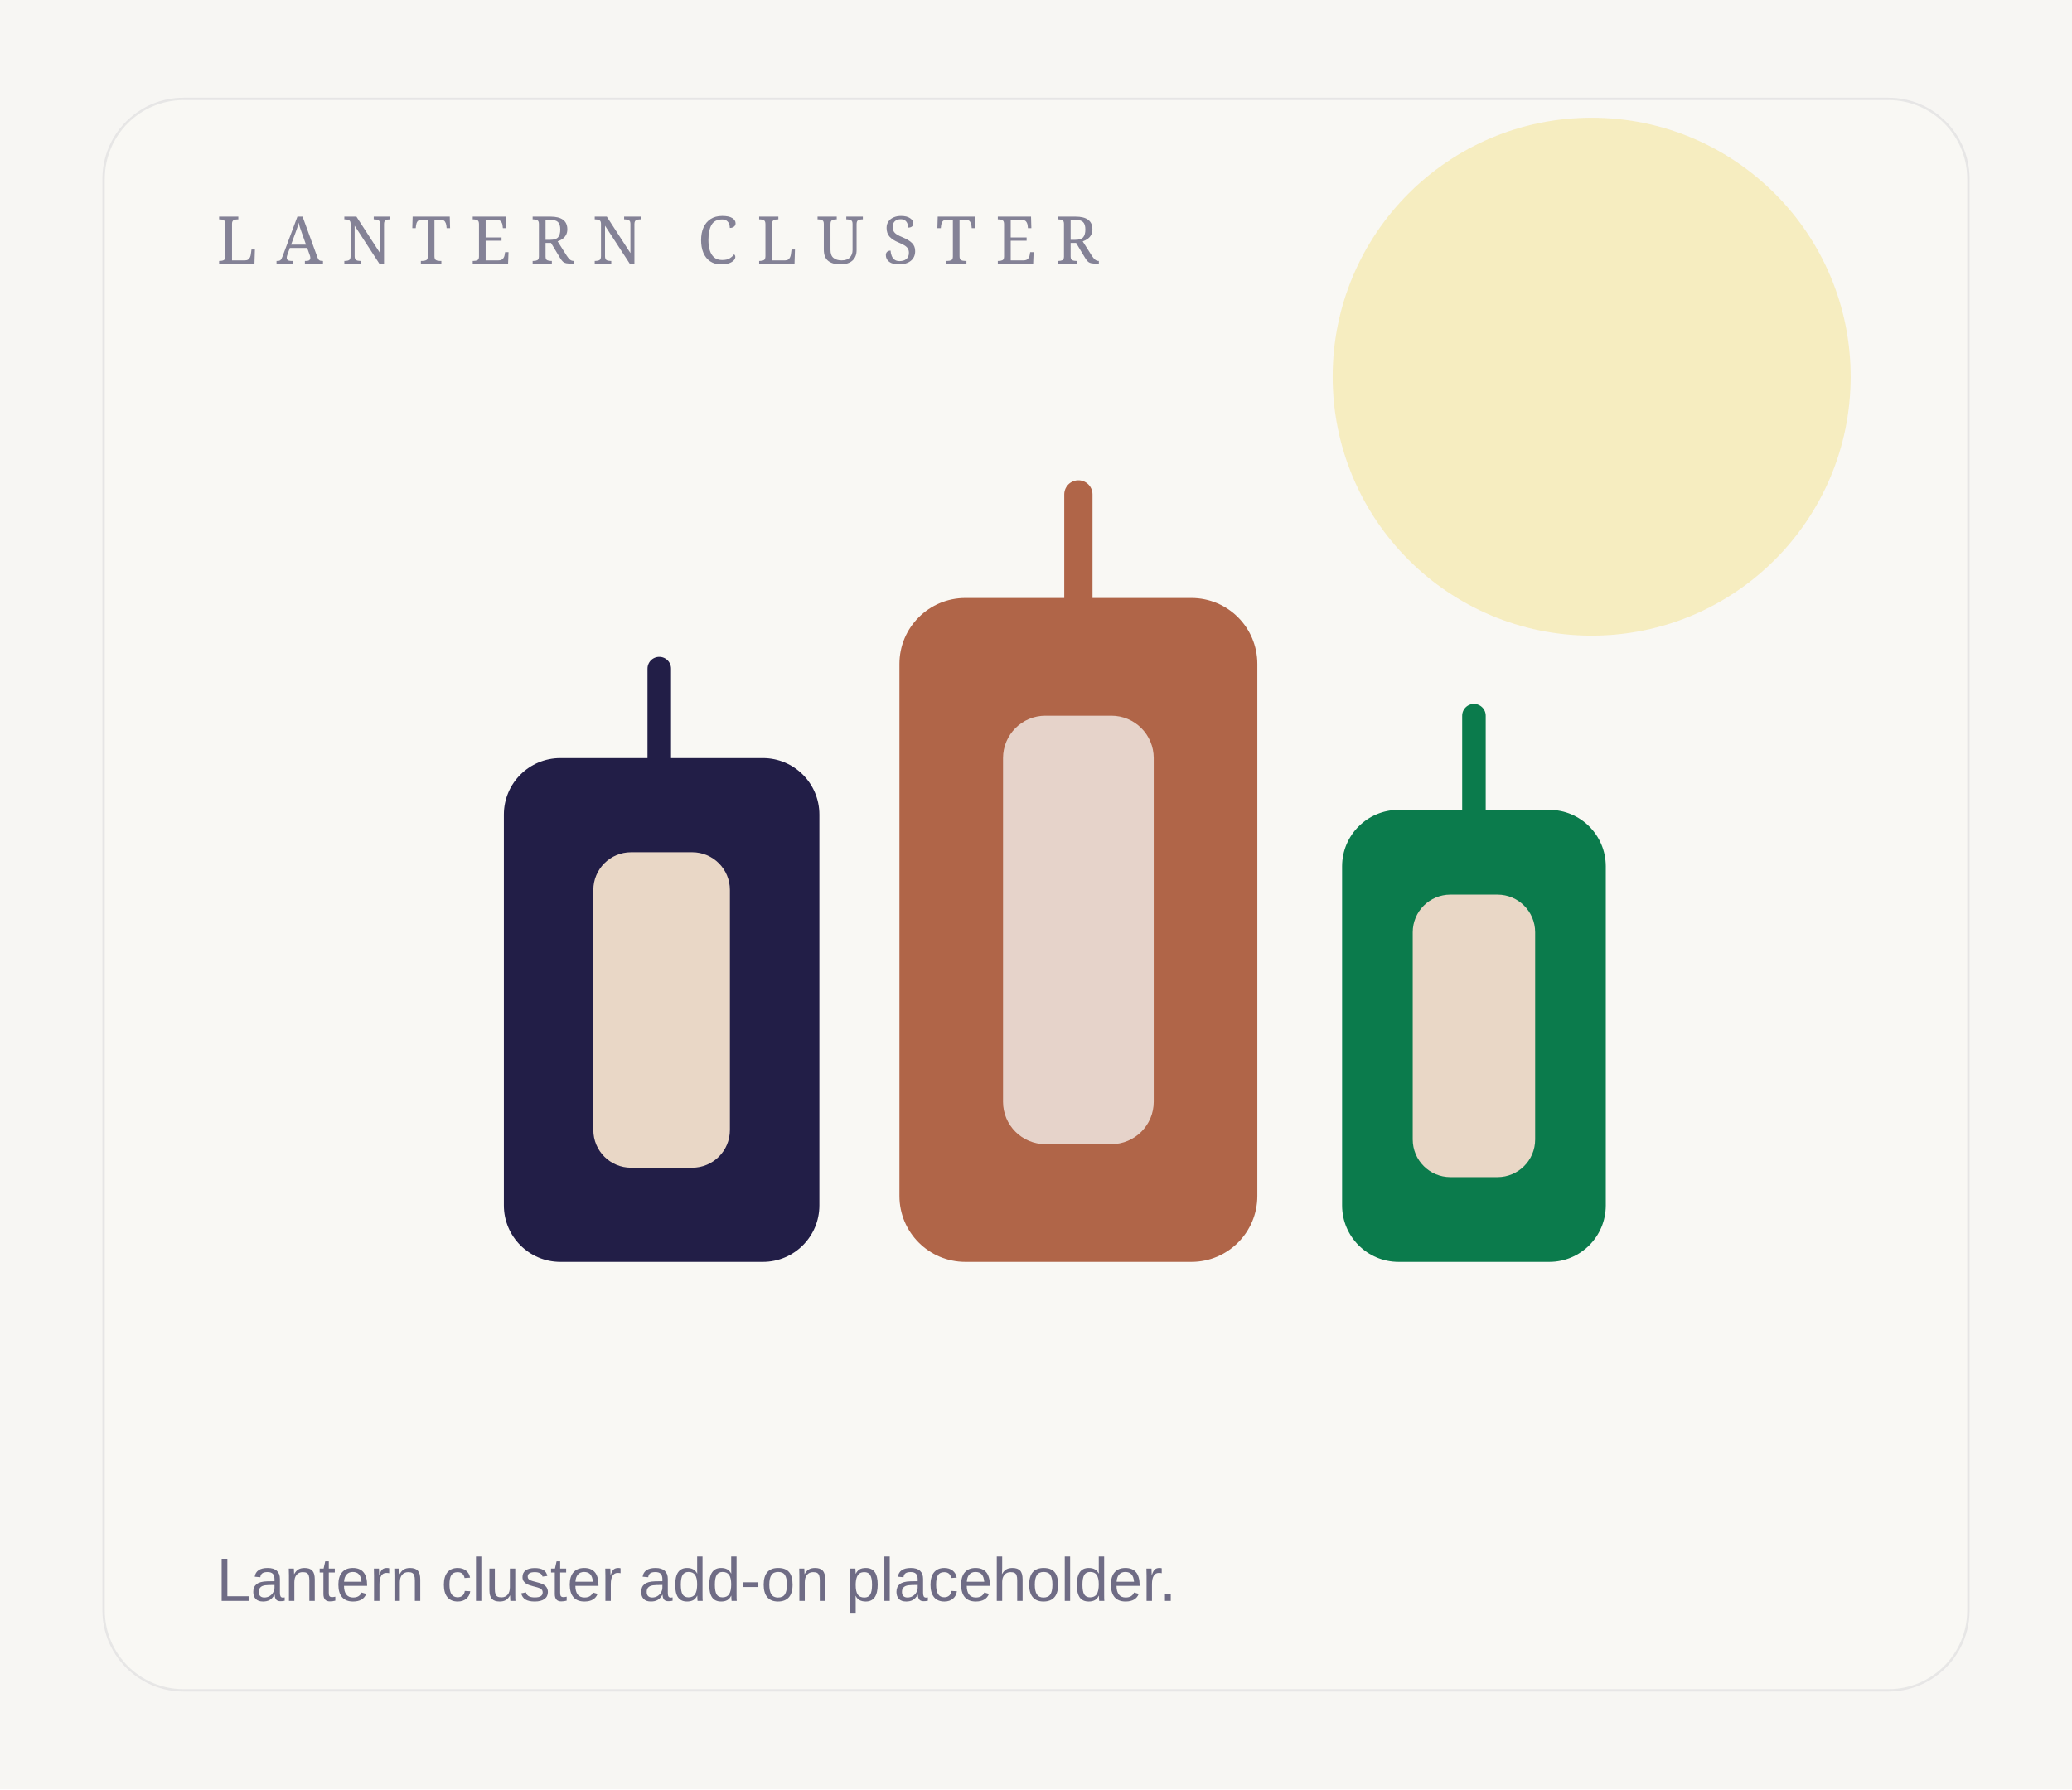
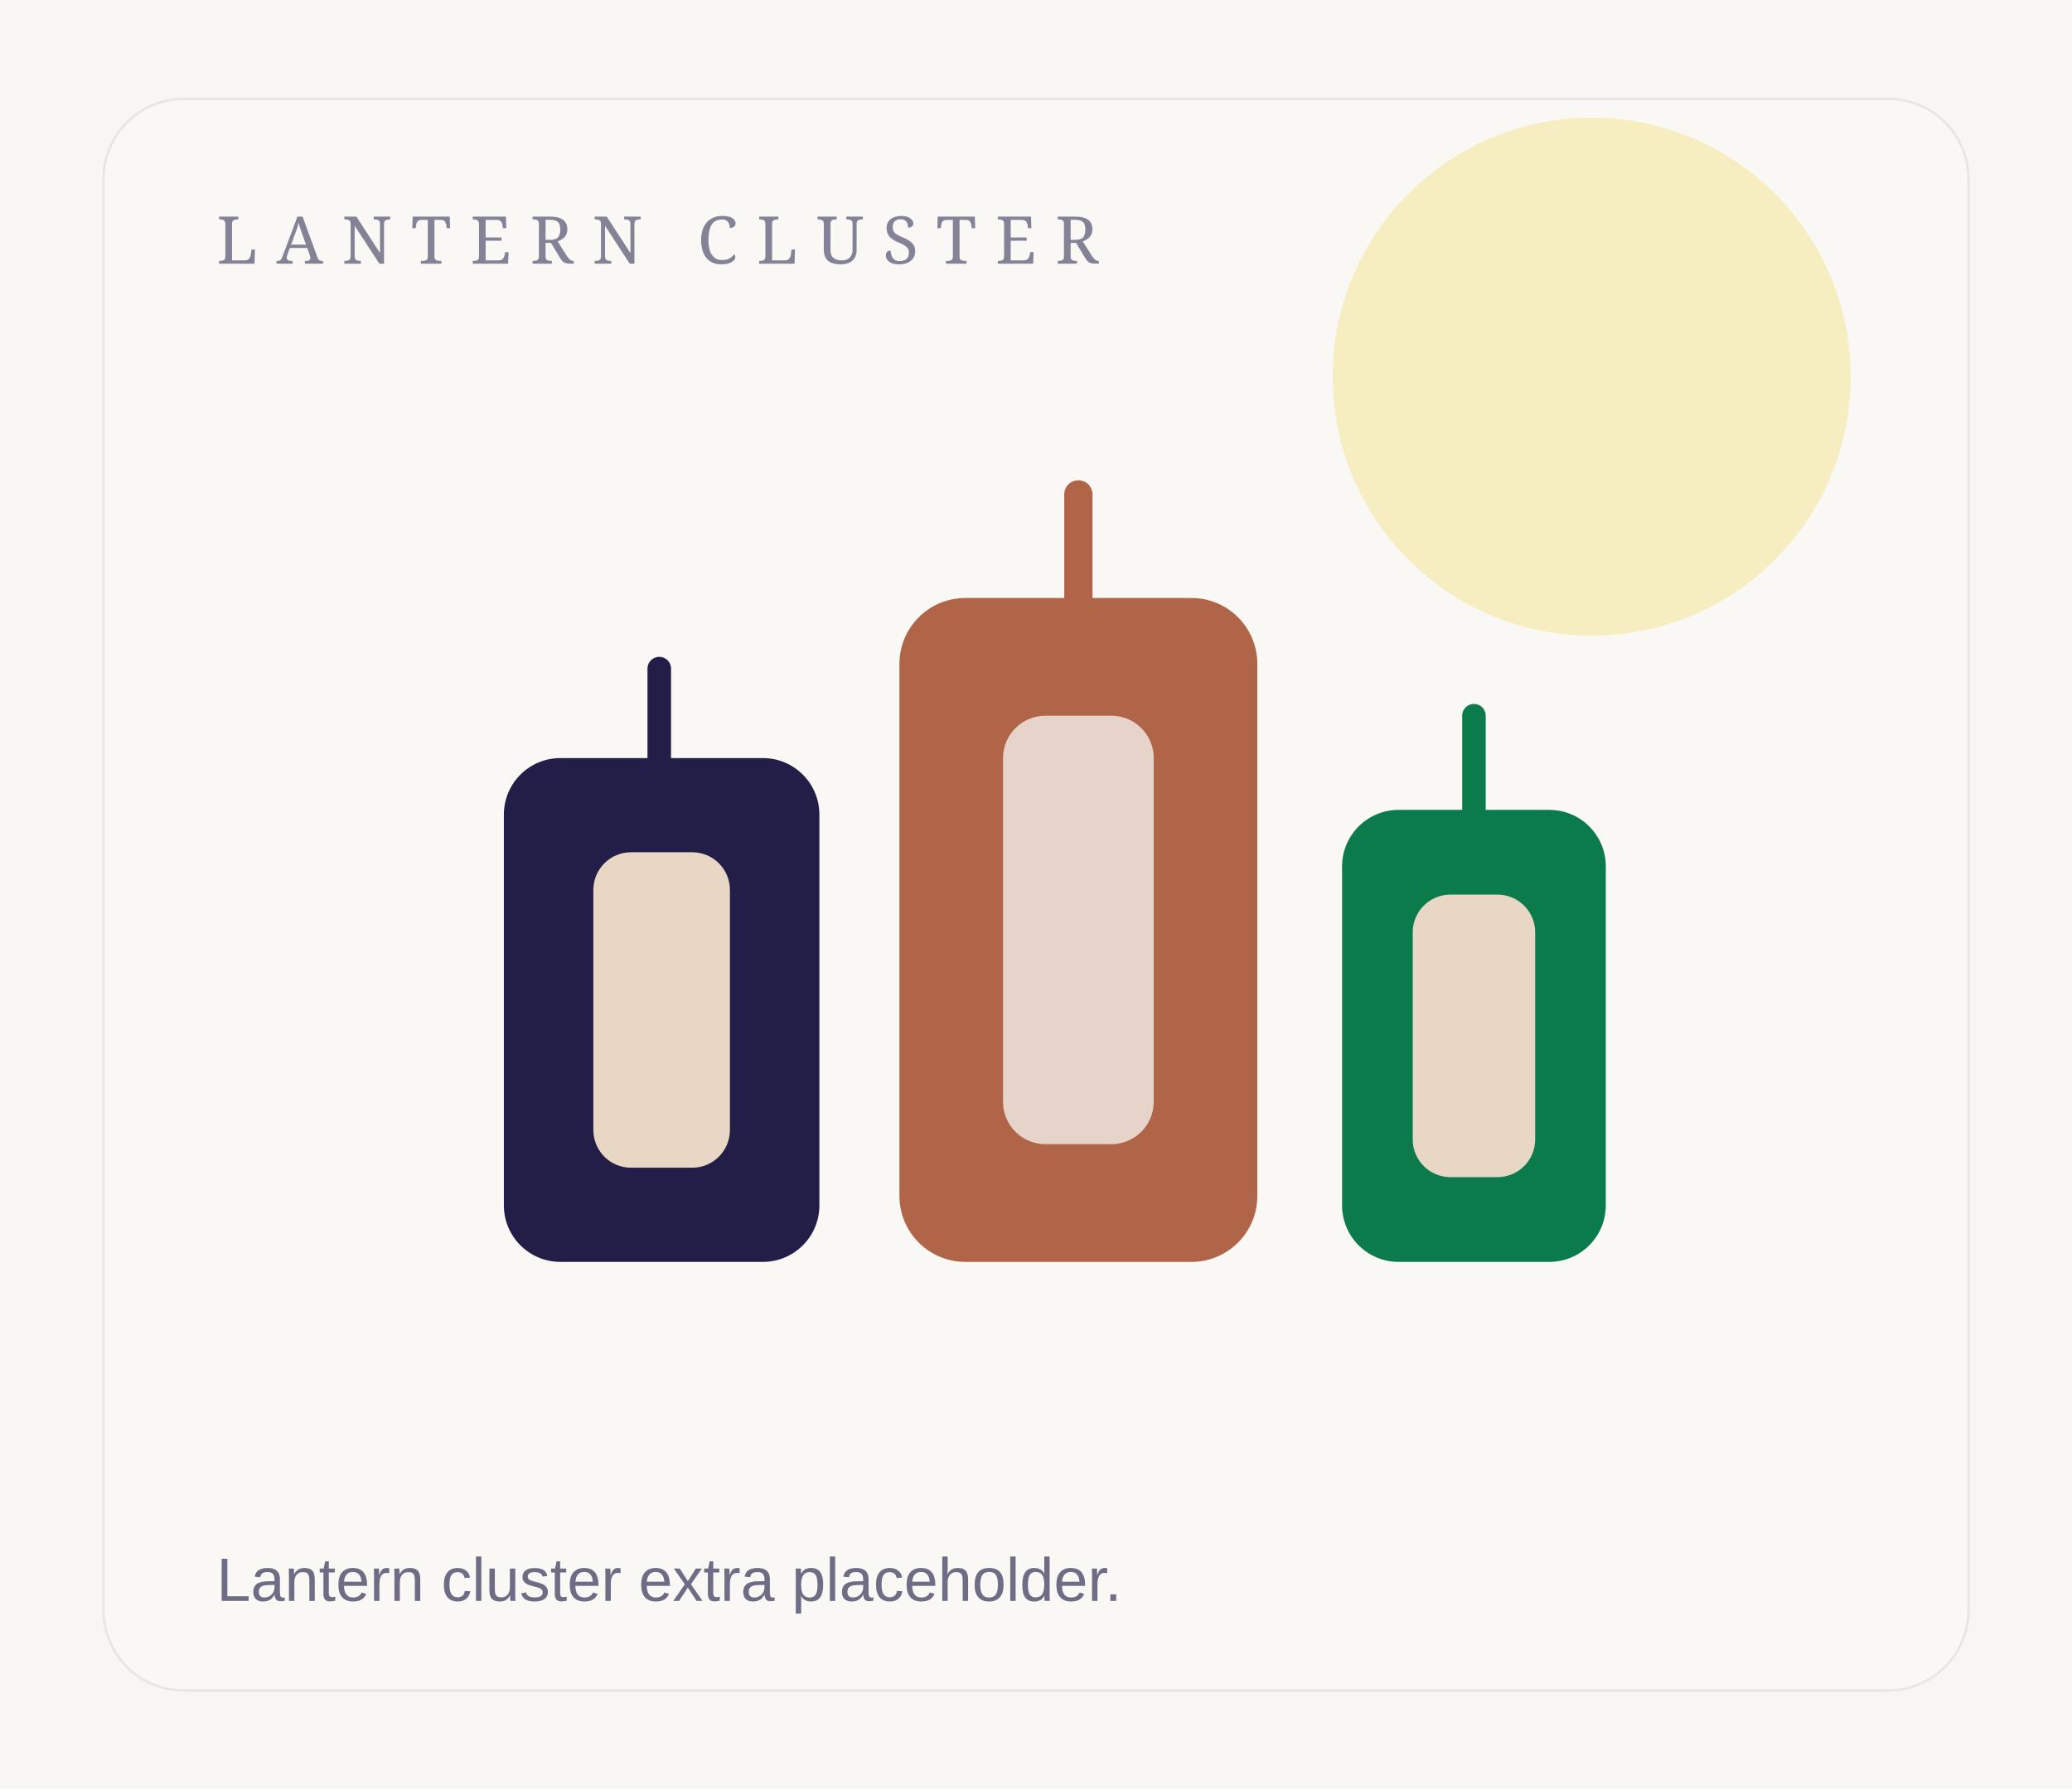
<svg xmlns="http://www.w3.org/2000/svg" width="880" height="760" viewBox="0 0 880 760" fill="none">
  <rect width="880" height="760" fill="#F7F6F3" />
  <rect x="44" y="42" width="792" height="676" rx="34" fill="#F9F8F4" stroke="#221E47" stroke-opacity="0.08" />
  <ellipse cx="676" cy="160" rx="110" ry="110" fill="#EEC60A" fill-opacity="0.22" />
  <rect x="214" y="322" width="134" height="214" rx="24" fill="#221E47" />
  <rect x="252" y="362" width="58" height="134" rx="16" fill="#E9D7C6" />
  <path d="M280 322V284" stroke="#221E47" stroke-width="10" stroke-linecap="round" />
  <rect x="382" y="254" width="152" height="282" rx="28" fill="#B06548" />
  <rect x="426" y="304" width="64" height="182" rx="18" fill="#F7F6F3" fill-opacity="0.76" />
  <path d="M458 254V210" stroke="#B06548" stroke-width="12" stroke-linecap="round" />
  <rect x="570" y="344" width="112" height="192" rx="24" fill="#0B7B4C" />
  <rect x="600" y="380" width="52" height="120" rx="16" fill="#E9D7C6" />
  <path d="M626 344V304" stroke="#0B7B4C" stroke-width="10" stroke-linecap="round" />
  <text x="92" y="112" fill="#221E47" fill-opacity="0.54" font-family="Georgia, serif" font-size="28" letter-spacing="8">LANTERN CLUSTER</text>
-   <text x="92" y="680" fill="#221E47" fill-opacity="0.64" font-family="Arial, sans-serif" font-size="26">Lantern cluster add-on placeholder.</text>
+   <text x="92" y="680" fill="#221E47" fill-opacity="0.64" font-family="Arial, sans-serif" font-size="26">Lantern cluster extra placeholder.</text>
</svg>
